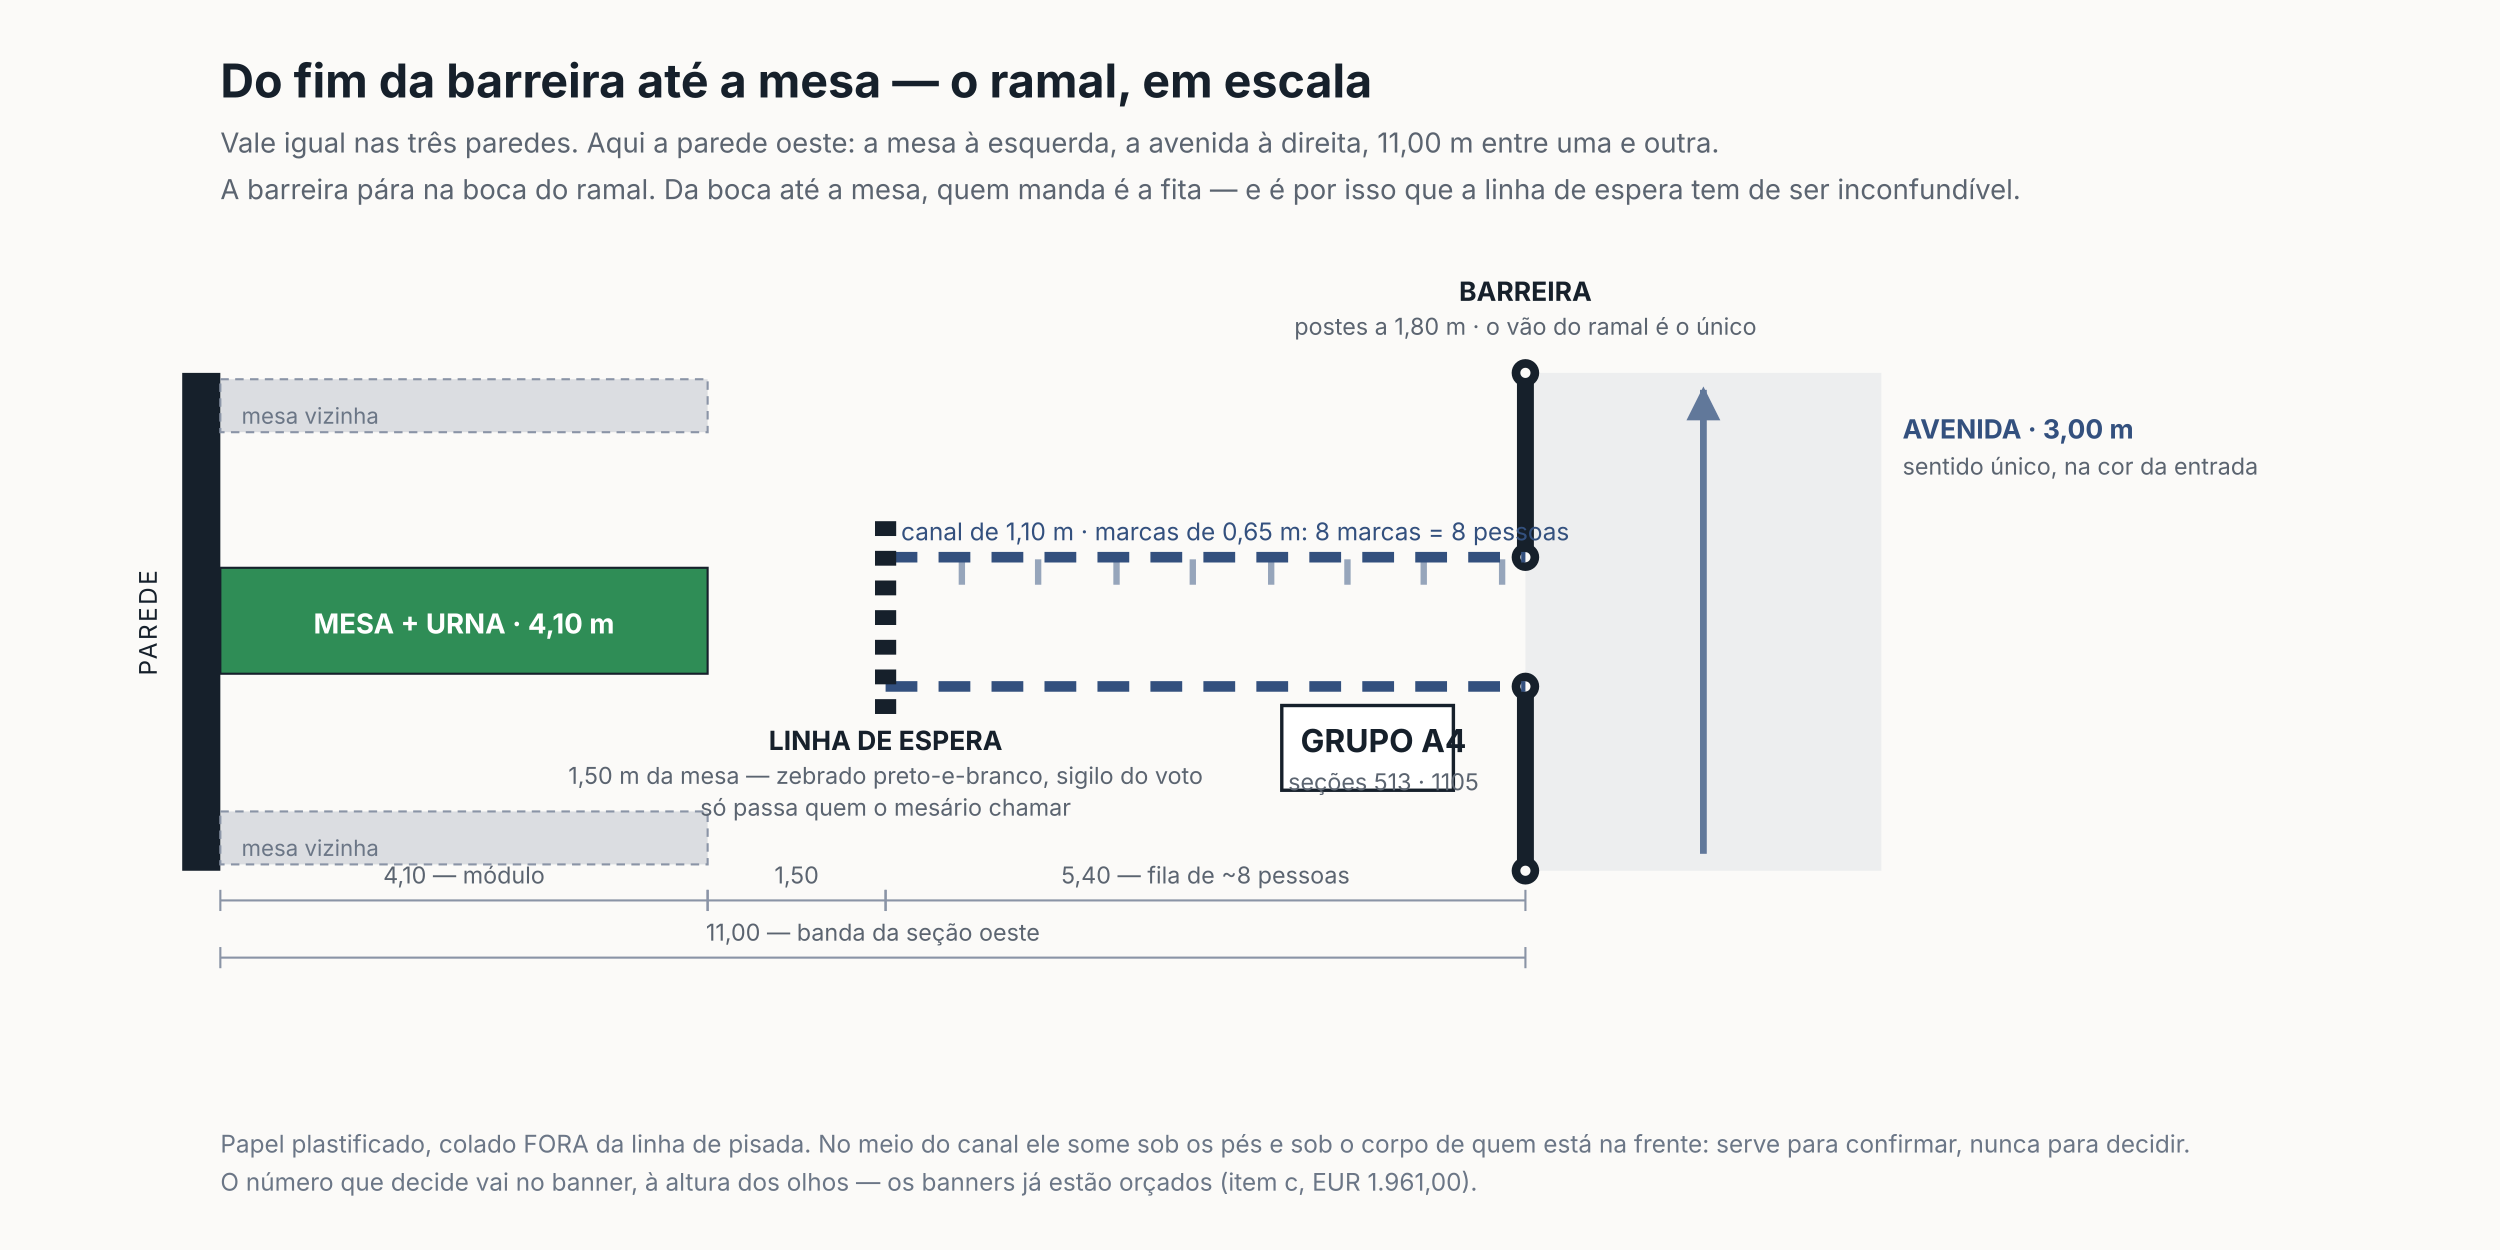
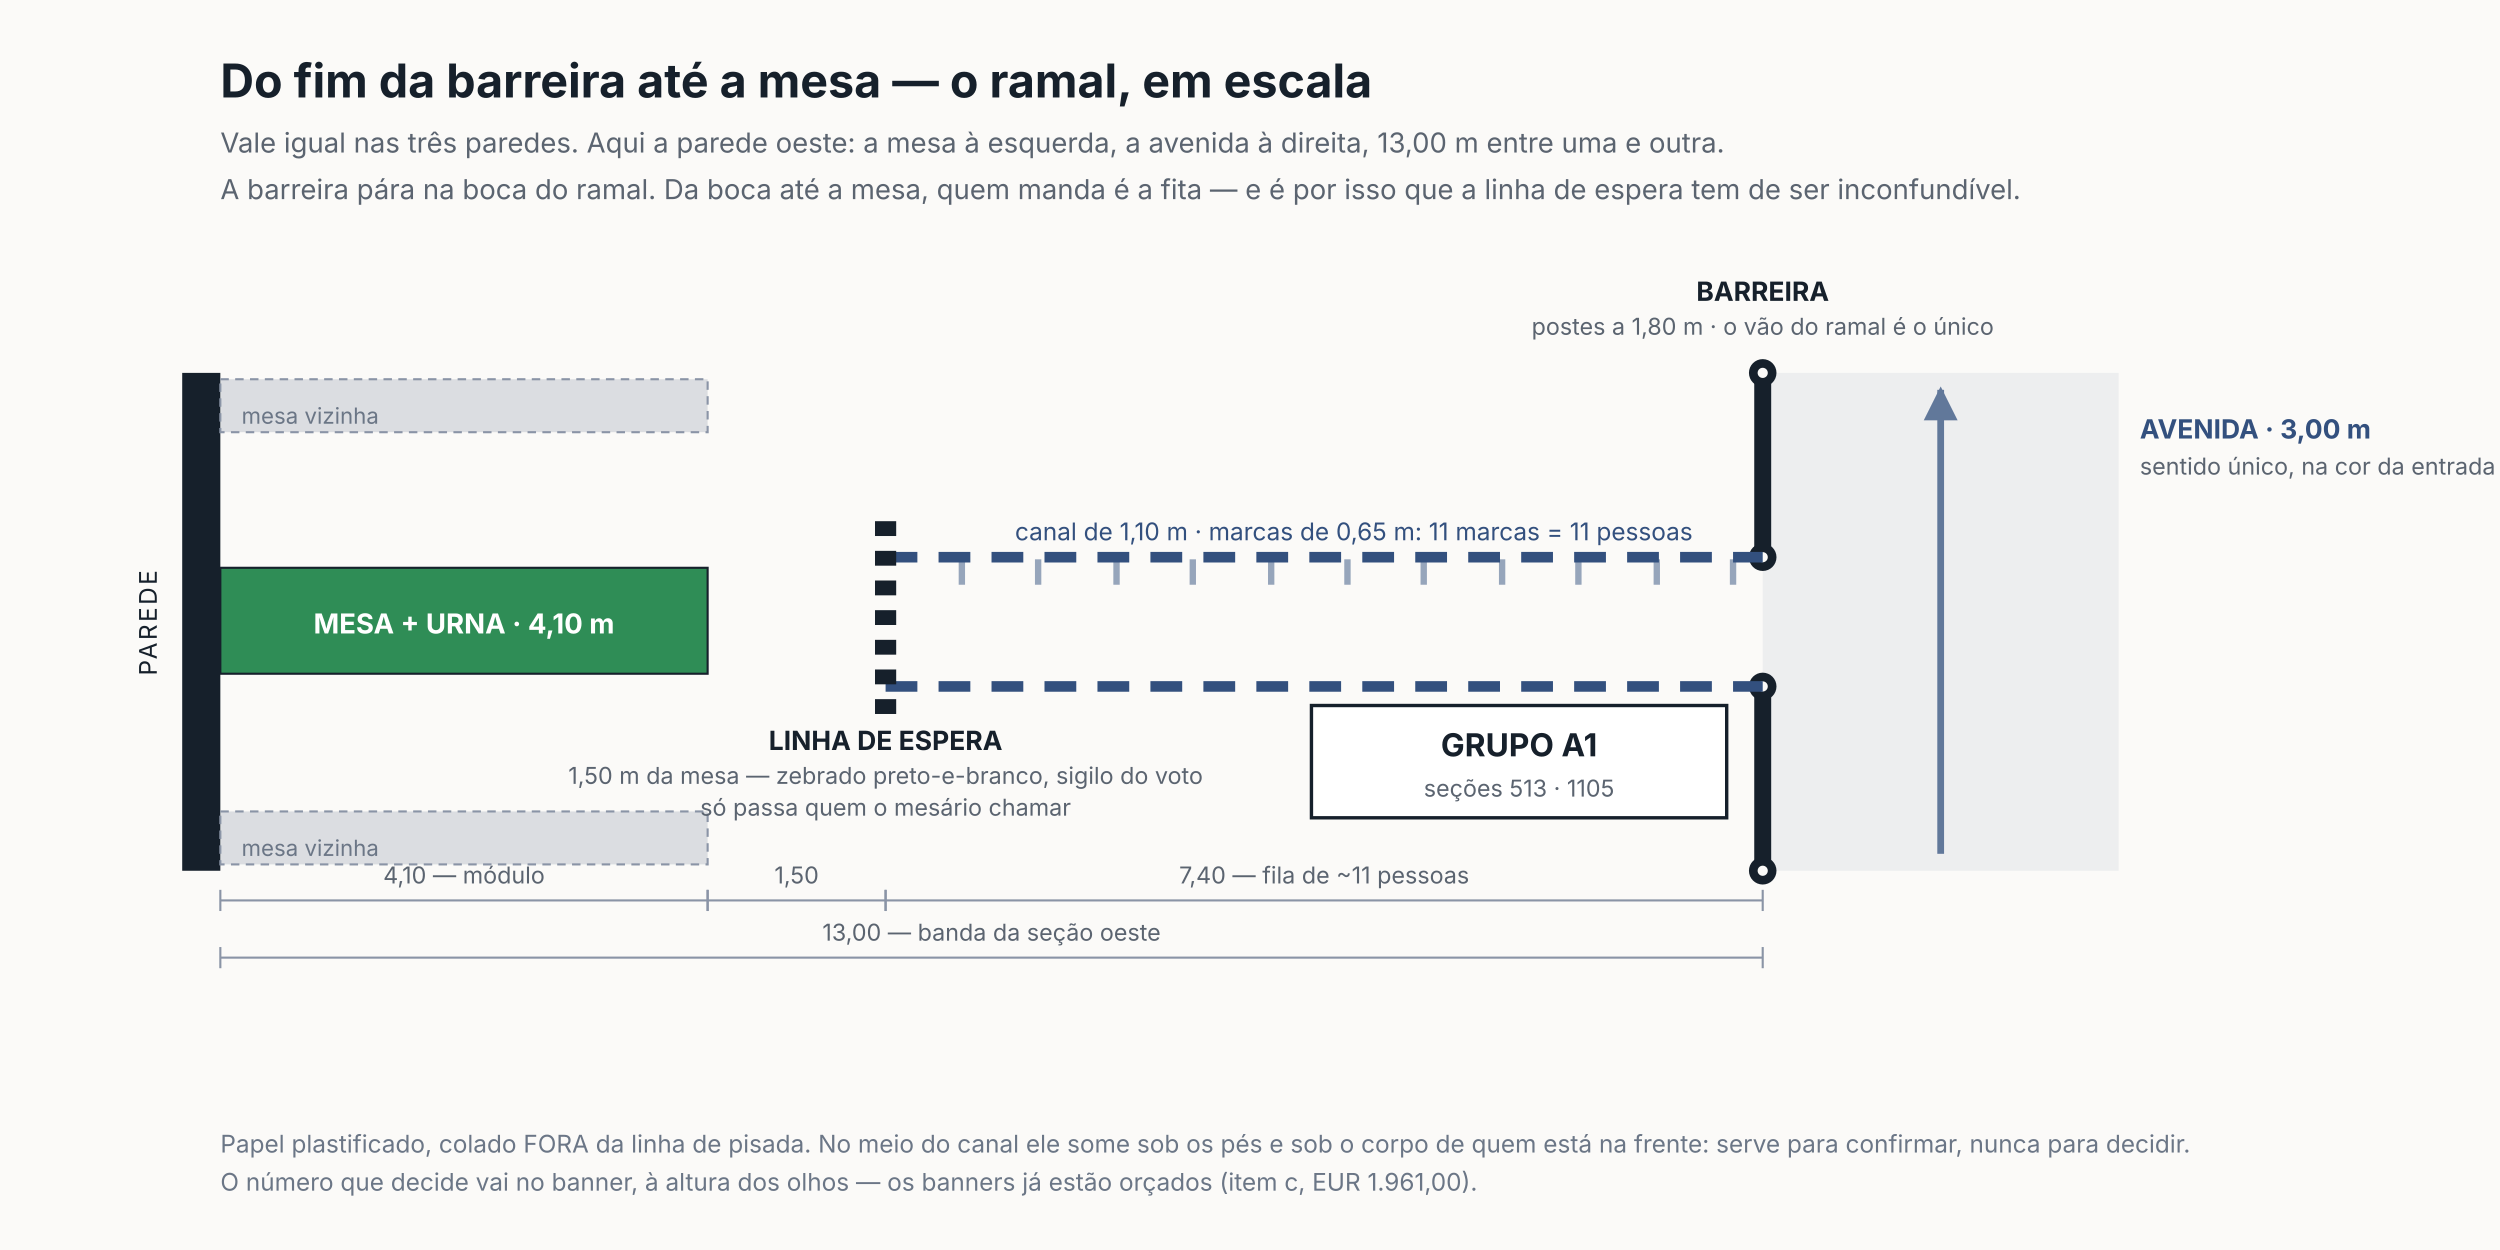
<svg xmlns="http://www.w3.org/2000/svg" width="1180" height="590" viewBox="0 0 1180 590" font-family="Inter, Helvetica, Arial, sans-serif">
  <rect width="1180" height="590" fill="#fbfaf8" />
  <defs>
    <marker id="s2" viewBox="0 0 10 10" refX="9" refY="5" markerWidth="5" markerHeight="5" orient="auto">
      <path d="M0,0 L10,5 L0,10 z" fill="#33507E" />
    </marker>
  </defs>
  <text x="104" y="46" font-size="22" font-weight="700" fill="#16202b">Do fim da barreira até a mesa — o ramal, em escala</text>
-   <text x="104" y="72" font-size="13" fill="#5b6470">Vale igual nas três paredes. Aqui a parede oeste: a mesa à esquerda, a avenida à direita, 11,00 m entre uma e outra.</text>
+   <text x="104" y="72" font-size="13" fill="#5b6470">Vale igual nas três paredes. Aqui a parede oeste: a mesa à esquerda, a avenida à direita, 13,00 m entre uma e outra.</text>
  <text x="104" y="94" font-size="13" fill="#5b6470">A barreira pára na boca do ramal. Da boca até a mesa, quem manda é a fita — e é por isso que a linha de espera tem de ser inconfundível.</text>
  <rect x="86" y="176" width="18" height="235" fill="#16202b" />
  <text x="74" y="294" font-size="11.5" fill="#16202b" text-anchor="middle" letter-spacing=".1em" transform="rotate(-90 74 294)">PAREDE</text>
  <rect x="104" y="179" width="230" height="25" fill="#8a94a6" fill-opacity=".28" stroke="#8a94a6" stroke-dasharray="4 3" />
  <text x="114" y="200" font-size="10.5" fill="#6b7686">mesa vizinha</text>
  <rect x="104" y="383" width="230" height="25" fill="#8a94a6" fill-opacity=".28" stroke="#8a94a6" stroke-dasharray="4 3" />
  <text x="114" y="404" font-size="10.5" fill="#6b7686">mesa vizinha</text>
  <rect x="104" y="268" width="230" height="50" fill="#1e8449" fill-opacity=".92" stroke="#16202b" />
  <text x="219" y="299" font-size="13" font-weight="700" fill="#fff" text-anchor="middle">MESA + URNA · 4,10 m</text>
-   <rect x="720" y="176" width="168" height="235" fill="#33507E" fill-opacity=".07" />
-   <line x1="804" y1="403" x2="804" y2="184" stroke="#33507E" stroke-width="3.2" marker-end="url(#s2)" opacity=".75" />
-   <text x="898" y="207" font-size="12.5" font-weight="700" fill="#33507E">AVENIDA · 3,00 m</text>
-   <text x="898" y="224" font-size="11" fill="#5b6470">sentido único, na cor da entrada</text>
-   <line x1="720" y1="176" x2="720" y2="263" stroke="#16202b" stroke-width="8" stroke-linecap="round" />
-   <circle cx="720" cy="176" r="6.5" fill="#16202b" />
-   <circle cx="720" cy="176" r="2.4" fill="#fbfaf8" />
-   <circle cx="720" cy="263" r="6.5" fill="#16202b" />
-   <circle cx="720" cy="263" r="2.4" fill="#fbfaf8" />
-   <line x1="720" y1="324" x2="720" y2="411" stroke="#16202b" stroke-width="8" stroke-linecap="round" />
-   <circle cx="720" cy="324" r="6.5" fill="#16202b" />
-   <circle cx="720" cy="324" r="2.4" fill="#fbfaf8" />
-   <circle cx="720" cy="411" r="6.5" fill="#16202b" />
-   <circle cx="720" cy="411" r="2.4" fill="#fbfaf8" />
-   <text x="720" y="142" font-size="12.5" font-weight="700" fill="#16202b" text-anchor="middle">BARREIRA</text>
-   <text x="720" y="158" font-size="11" fill="#5b6470" text-anchor="middle">postes a 1,80 m · o vão do ramal é o único</text>
-   <line x1="418" y1="263" x2="720" y2="263" stroke="#33507E" stroke-width="5" stroke-dasharray="15 10" />
-   <line x1="418" y1="324" x2="720" y2="324" stroke="#33507E" stroke-width="5" stroke-dasharray="15 10" />
+   <rect x="832" y="176" width="168" height="235" fill="#33507E" fill-opacity=".07" />
+   <line x1="916" y1="403" x2="916" y2="184" stroke="#33507E" stroke-width="3.2" marker-end="url(#s2)" opacity=".75" />
+   <text x="1010" y="207" font-size="12.5" font-weight="700" fill="#33507E">AVENIDA · 3,00 m</text>
+   <text x="1010" y="224" font-size="11" fill="#5b6470">sentido único, na cor da entrada</text>
+   <line x1="832" y1="176" x2="832" y2="263" stroke="#16202b" stroke-width="8" stroke-linecap="round" />
+   <circle cx="832" cy="176" r="6.5" fill="#16202b" />
+   <circle cx="832" cy="176" r="2.4" fill="#fbfaf8" />
+   <circle cx="832" cy="263" r="6.5" fill="#16202b" />
+   <circle cx="832" cy="263" r="2.4" fill="#fbfaf8" />
+   <line x1="832" y1="324" x2="832" y2="411" stroke="#16202b" stroke-width="8" stroke-linecap="round" />
+   <circle cx="832" cy="324" r="6.5" fill="#16202b" />
+   <circle cx="832" cy="324" r="2.4" fill="#fbfaf8" />
+   <circle cx="832" cy="411" r="6.5" fill="#16202b" />
+   <circle cx="832" cy="411" r="2.4" fill="#fbfaf8" />
+   <text x="832" y="142" font-size="12.5" font-weight="700" fill="#16202b" text-anchor="middle">BARREIRA</text>
+   <text x="832" y="158" font-size="11" fill="#5b6470" text-anchor="middle">postes a 1,80 m · o vão do ramal é o único</text>
+   <line x1="418" y1="263" x2="832" y2="263" stroke="#33507E" stroke-width="5" stroke-dasharray="15 10" />
+   <line x1="418" y1="324" x2="832" y2="324" stroke="#33507E" stroke-width="5" stroke-dasharray="15 10" />
  <line x1="454" y1="264" x2="454" y2="276" stroke="#33507E" stroke-width="3" stroke-opacity=".5" />
  <line x1="490" y1="264" x2="490" y2="276" stroke="#33507E" stroke-width="3" stroke-opacity=".5" />
  <line x1="527" y1="264" x2="527" y2="276" stroke="#33507E" stroke-width="3" stroke-opacity=".5" />
  <line x1="563" y1="264" x2="563" y2="276" stroke="#33507E" stroke-width="3" stroke-opacity=".5" />
  <line x1="600" y1="264" x2="600" y2="276" stroke="#33507E" stroke-width="3" stroke-opacity=".5" />
  <line x1="636" y1="264" x2="636" y2="276" stroke="#33507E" stroke-width="3" stroke-opacity=".5" />
  <line x1="672" y1="264" x2="672" y2="276" stroke="#33507E" stroke-width="3" stroke-opacity=".5" />
  <line x1="709" y1="264" x2="709" y2="276" stroke="#33507E" stroke-width="3" stroke-opacity=".5" />
-   <text x="583" y="255" font-size="11.5" fill="#33507E" text-anchor="middle">canal de 1,10 m · marcas de 0,65 m: 8 marcas = 8 pessoas</text>
+   <line x1="745" y1="264" x2="745" y2="276" stroke="#33507E" stroke-width="3" stroke-opacity=".5" />
+   <line x1="782" y1="264" x2="782" y2="276" stroke="#33507E" stroke-width="3" stroke-opacity=".5" />
+   <line x1="818" y1="264" x2="818" y2="276" stroke="#33507E" stroke-width="3" stroke-opacity=".5" />
+   <text x="639" y="255" font-size="11.5" fill="#33507E" text-anchor="middle">canal de 1,10 m · marcas de 0,65 m: 11 marcas = 11 pessoas</text>
  <line x1="418" y1="246" x2="418" y2="341" stroke="#16202b" stroke-width="10" stroke-dasharray="7 7" />
  <text x="418" y="354" font-size="12.5" font-weight="700" fill="#16202b" text-anchor="middle">LINHA DE ESPERA</text>
  <text x="418" y="370" font-size="11" fill="#5b6470" text-anchor="middle">1,50 m da mesa — zebrado preto-e-branco, sigilo do voto</text>
  <text x="418" y="385" font-size="11" fill="#5b6470" text-anchor="middle">só passa quem o mesário chamar</text>
-   <rect x="605" y="333" width="81" height="40" fill="#fff" stroke="#16202b" stroke-width="1.6" />
-   <text x="653" y="355" font-size="15" font-weight="700" fill="#16202b" text-anchor="middle">GRUPO A4</text>
-   <text x="653" y="373" font-size="11" fill="#5b6470" text-anchor="middle">seções 513 · 1105</text>
+   <rect x="619" y="333" width="196" height="53" fill="#fff" stroke="#16202b" stroke-width="1.6" />
+   <text x="717" y="357" font-size="15" font-weight="700" fill="#16202b" text-anchor="middle">GRUPO A1</text>
+   <text x="717" y="376" font-size="11" fill="#5b6470" text-anchor="middle">seções 513 · 1105</text>
  <text x="104" y="544" font-size="11.5" fill="#6b7686">Papel plastificado, colado FORA da linha de pisada. No meio do canal ele some sob os pés e sob o corpo de quem está na frente: serve para confirmar, nunca para decidir.</text>
  <text x="104" y="562" font-size="11.5" fill="#6b7686">O número que decide vai no banner, à altura dos olhos — os banners já estão orçados (item c, EUR 1.961,00).</text>
  <line x1="104" y1="425" x2="334" y2="425" stroke="#8a94a6" stroke-width="1" />
  <line x1="104" y1="420" x2="104" y2="430" stroke="#8a94a6" stroke-width="1" />
  <line x1="334" y1="420" x2="334" y2="430" stroke="#8a94a6" stroke-width="1" />
  <text x="219" y="417" font-size="11" fill="#5b6470" text-anchor="middle">4,10 — módulo</text>
  <line x1="334" y1="425" x2="418" y2="425" stroke="#8a94a6" stroke-width="1" />
  <line x1="334" y1="420" x2="334" y2="430" stroke="#8a94a6" stroke-width="1" />
  <line x1="418" y1="420" x2="418" y2="430" stroke="#8a94a6" stroke-width="1" />
  <text x="376" y="417" font-size="11" fill="#5b6470" text-anchor="middle">1,50</text>
-   <line x1="418" y1="425" x2="720" y2="425" stroke="#8a94a6" stroke-width="1" />
+   <line x1="418" y1="425" x2="832" y2="425" stroke="#8a94a6" stroke-width="1" />
  <line x1="418" y1="420" x2="418" y2="430" stroke="#8a94a6" stroke-width="1" />
-   <line x1="720" y1="420" x2="720" y2="430" stroke="#8a94a6" stroke-width="1" />
-   <text x="569" y="417" font-size="11" fill="#5b6470" text-anchor="middle">5,40 — fila de ~8 pessoas</text>
-   <line x1="104" y1="452" x2="720" y2="452" stroke="#8a94a6" stroke-width="1" />
+   <line x1="832" y1="420" x2="832" y2="430" stroke="#8a94a6" stroke-width="1" />
+   <text x="625" y="417" font-size="11" fill="#5b6470" text-anchor="middle">7,40 — fila de ~11 pessoas</text>
+   <line x1="104" y1="452" x2="832" y2="452" stroke="#8a94a6" stroke-width="1" />
  <line x1="104" y1="447" x2="104" y2="457" stroke="#8a94a6" stroke-width="1" />
-   <line x1="720" y1="447" x2="720" y2="457" stroke="#8a94a6" stroke-width="1" />
-   <text x="412" y="444" font-size="11" fill="#5b6470" text-anchor="middle">11,00 — banda da seção oeste</text>
+   <line x1="832" y1="447" x2="832" y2="457" stroke="#8a94a6" stroke-width="1" />
+   <text x="468" y="444" font-size="11" fill="#5b6470" text-anchor="middle">13,00 — banda da seção oeste</text>
</svg>
